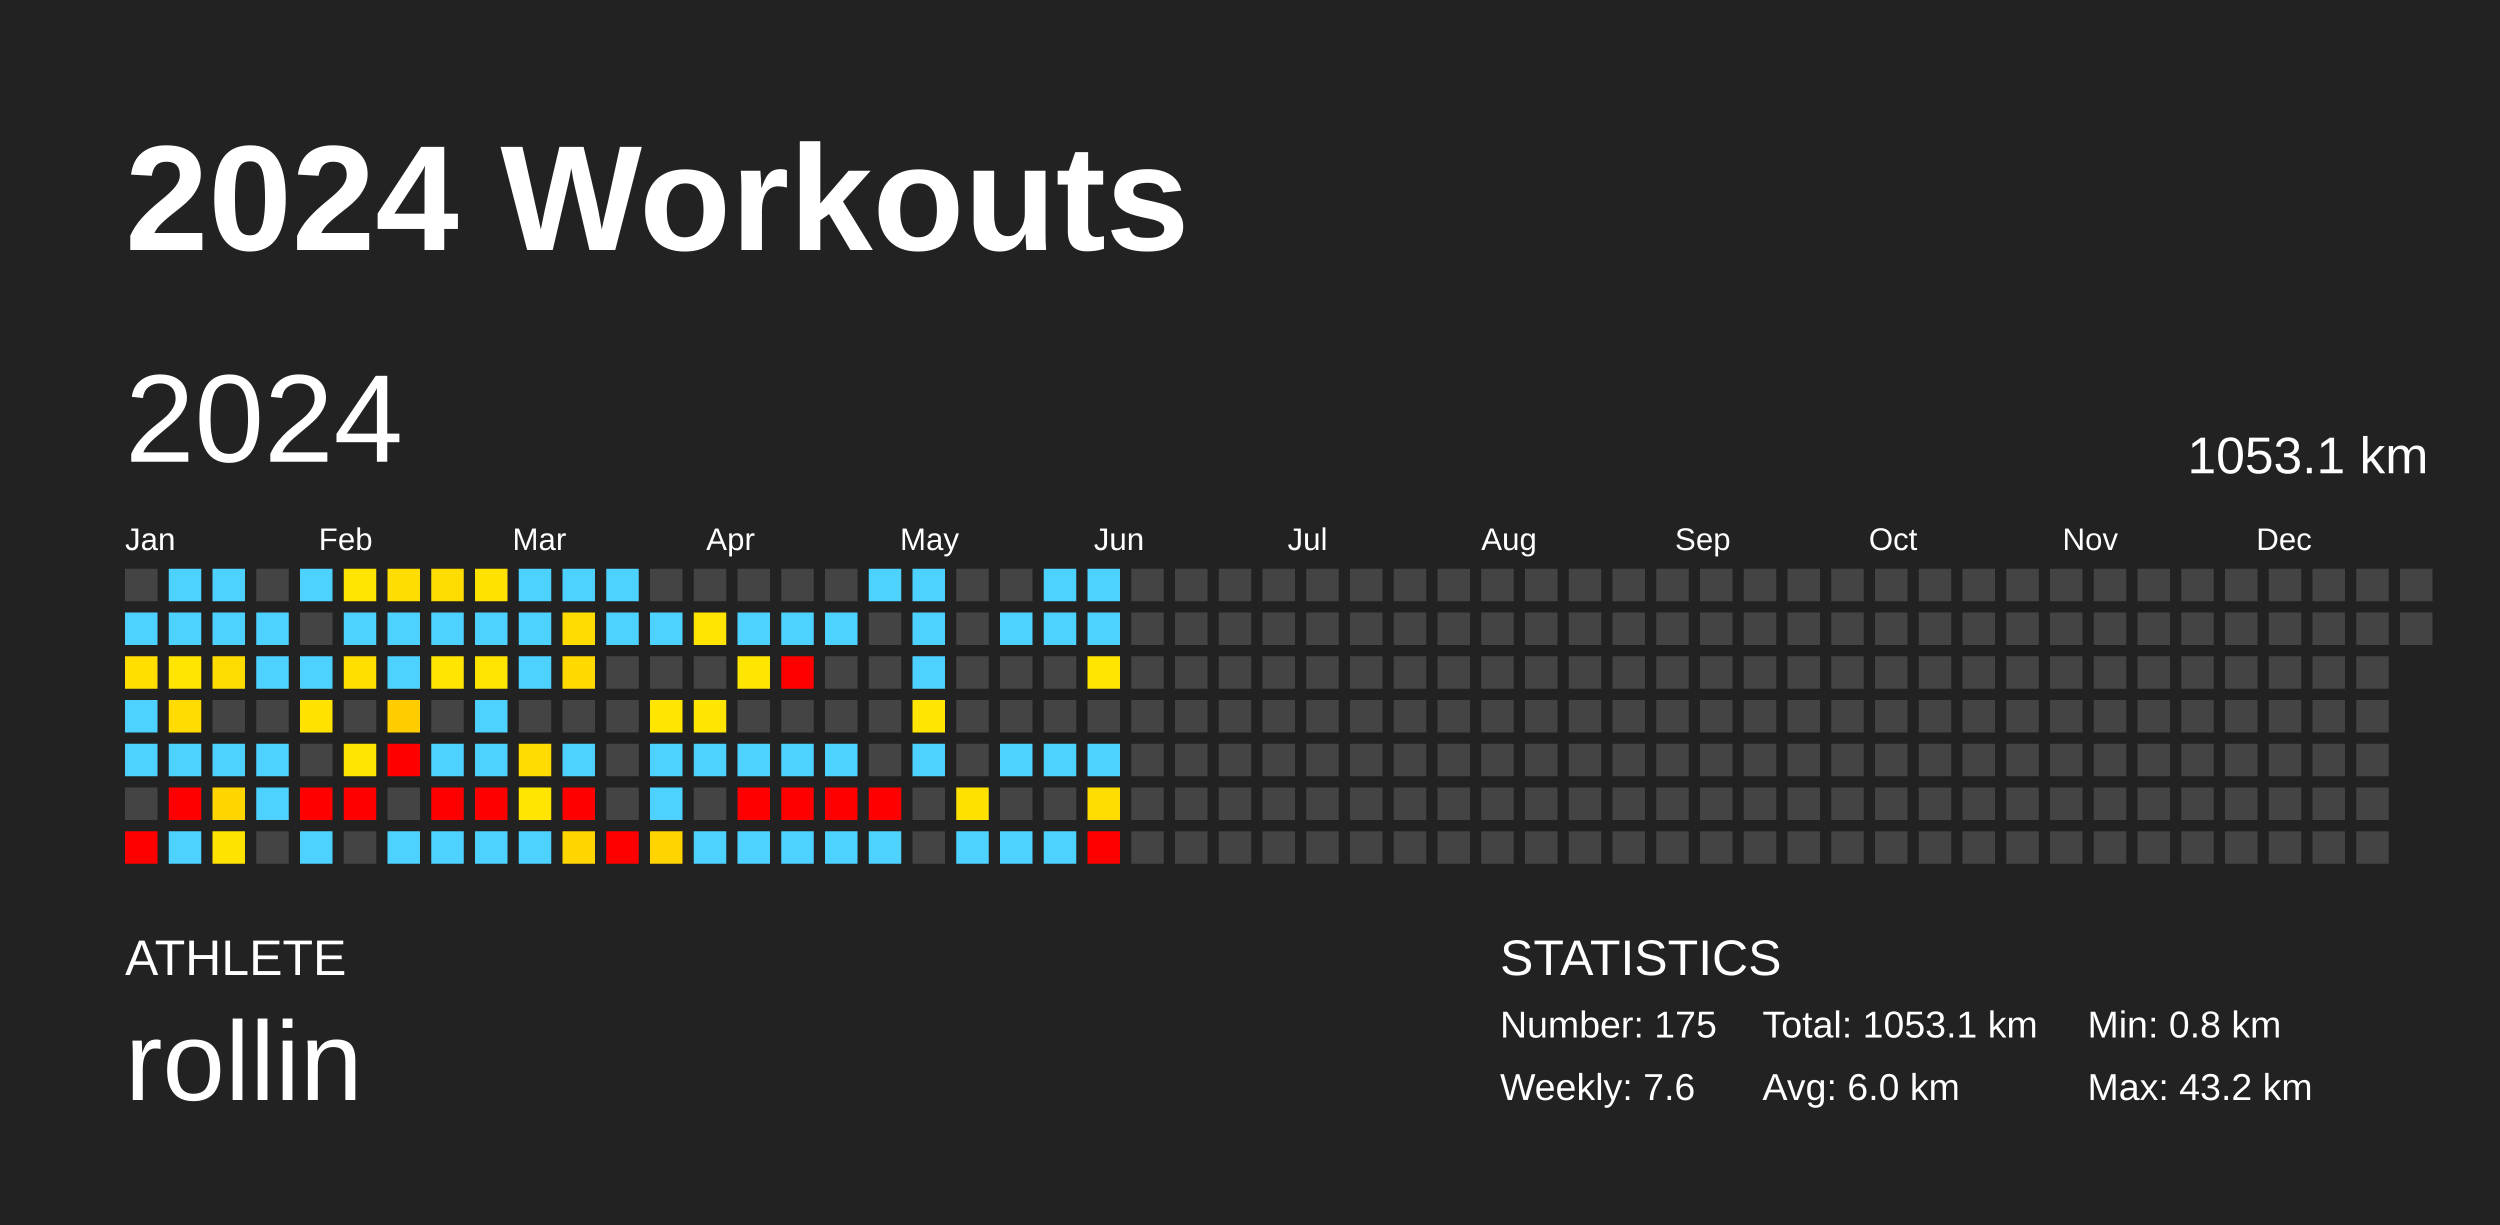
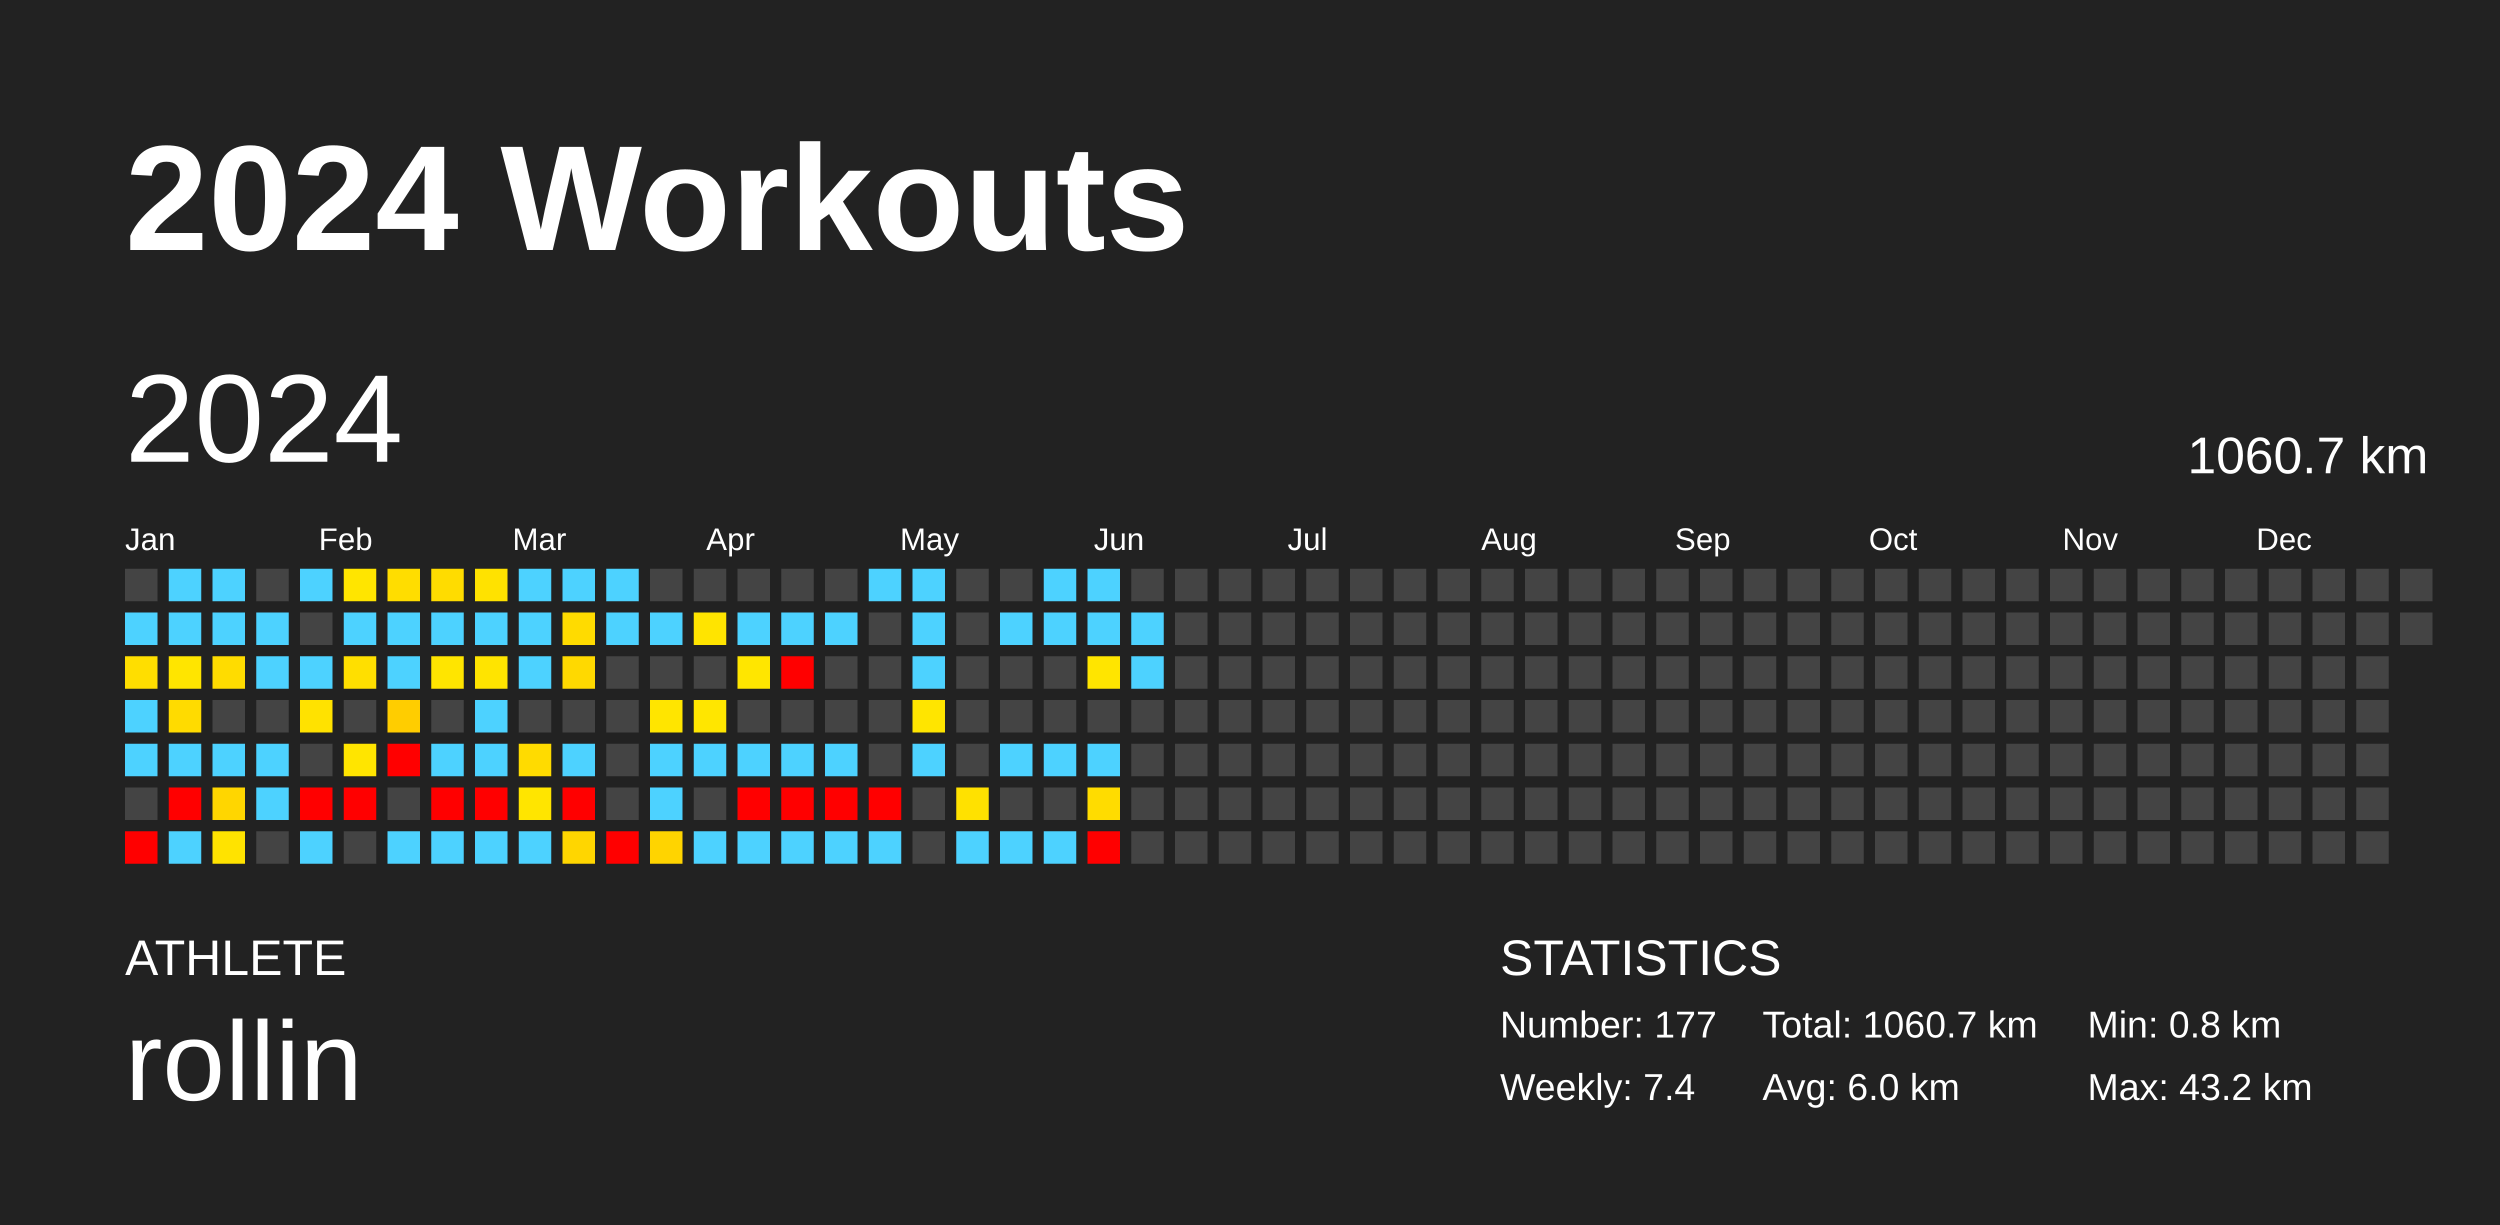
<svg xmlns="http://www.w3.org/2000/svg" baseProfile="full" height="98mm" version="1.1" viewBox="0,0,200,98" width="200mm">
  <defs />
  <rect fill="#222222" height="98" width="200" x="0" y="0" />
  <text fill="#FFFFFF" style="font-size:12px; font-family:Arial; font-weight:bold;" x="10" y="20">2024 Workouts</text>
  <text fill="#FFFFFF" style="font-size:4px; font-family:Arial" x="10" y="78">ATHLETE</text>
  <text fill="#FFFFFF" style="font-size:9px; font-family:Arial" x="10" y="88">rollin</text>
  <text fill="#FFFFFF" style="font-size:4px; font-family:Arial" x="120" y="78">STATISTICS</text>
-   <text fill="#FFFFFF" style="font-size:3px; font-family:Arial" x="120" y="83">Number: 175</text>
-   <text fill="#FFFFFF" style="font-size:3px; font-family:Arial" x="120" y="88">Weekly: 7.6</text>
-   <text fill="#FFFFFF" style="font-size:3px; font-family:Arial" x="141" y="83">Total: 1053.1 km</text>
+   <text fill="#FFFFFF" style="font-size:3px; font-family:Arial" x="120" y="83">Number: 177</text>
+   <text fill="#FFFFFF" style="font-size:3px; font-family:Arial" x="120" y="88">Weekly: 7.4</text>
+   <text fill="#FFFFFF" style="font-size:3px; font-family:Arial" x="141" y="83">Total: 1060.7 km</text>
  <text fill="#FFFFFF" style="font-size:3px; font-family:Arial" x="141" y="88">Avg: 6.0 km</text>
  <text fill="#FFFFFF" style="font-size:3px; font-family:Arial" x="167" y="83">Min: 0.8 km</text>
  <text fill="#FFFFFF" style="font-size:3px; font-family:Arial" x="167" y="88">Max: 43.2 km</text>
  <text dominant-baseline="hanging" fill="#FFFFFF" style="font-size:10.0px; font-family:Arial;" x="10" y="30">2024</text>
-   <text dominant-baseline="hanging" fill="#FFFFFF" style="font-size:4.125px; font-family:Arial;" x="175" y="35">1053.1 km</text>
+   <text dominant-baseline="hanging" fill="#FFFFFF" style="font-size:4.125px; font-family:Arial;" x="175" y="35">1060.7 km</text>
  <text fill="#FFFFFF" style="font-size:2.5px; font-family:Arial" x="10.0" y="44">Jan</text>
  <text fill="#FFFFFF" style="font-size:2.5px; font-family:Arial" x="25.5" y="44">Feb</text>
  <text fill="#FFFFFF" style="font-size:2.5px; font-family:Arial" x="41.0" y="44">Mar</text>
  <text fill="#FFFFFF" style="font-size:2.5px; font-family:Arial" x="56.5" y="44">Apr</text>
  <text fill="#FFFFFF" style="font-size:2.5px; font-family:Arial" x="72.0" y="44">May</text>
  <text fill="#FFFFFF" style="font-size:2.5px; font-family:Arial" x="87.5" y="44">Jun</text>
  <text fill="#FFFFFF" style="font-size:2.5px; font-family:Arial" x="103.0" y="44">Jul</text>
  <text fill="#FFFFFF" style="font-size:2.5px; font-family:Arial" x="118.5" y="44">Aug</text>
  <text fill="#FFFFFF" style="font-size:2.5px; font-family:Arial" x="134.0" y="44">Sep</text>
  <text fill="#FFFFFF" style="font-size:2.5px; font-family:Arial" x="149.5" y="44">Oct</text>
  <text fill="#FFFFFF" style="font-size:2.5px; font-family:Arial" x="165.0" y="44">Nov</text>
  <text fill="#FFFFFF" style="font-size:2.5px; font-family:Arial" x="180.5" y="44">Dec</text>
  <rect fill="#444444" height="2.6" width="2.6" x="10.0" y="45.5" />
  <rect fill="#4dd2ff" height="2.6" width="2.6" x="10.0" y="49.0" />
  <rect fill="#ffde00" height="2.6" width="2.6" x="10.0" y="52.5" />
  <rect fill="#4dd2ff" height="2.6" width="2.6" x="10.0" y="56.0" />
  <rect fill="#4dd2ff" height="2.6" width="2.6" x="10.0" y="59.5" />
  <rect fill="#444444" height="2.6" width="2.6" x="10.0" y="63.0" />
  <rect fill="red" height="2.6" width="2.6" x="10.0" y="66.5" />
  <rect fill="#4dd2ff" height="2.6" width="2.6" x="13.5" y="45.5" />
  <rect fill="#4dd2ff" height="2.6" width="2.6" x="13.5" y="49.0" />
  <rect fill="#ffe500" height="2.6" width="2.6" x="13.5" y="52.5" />
  <rect fill="#ffdb00" height="2.6" width="2.6" x="13.5" y="56.0" />
  <rect fill="#4dd2ff" height="2.6" width="2.6" x="13.5" y="59.5" />
  <rect fill="red" height="2.6" width="2.6" x="13.5" y="63.0" />
  <rect fill="#4dd2ff" height="2.6" width="2.6" x="13.5" y="66.5" />
  <rect fill="#4dd2ff" height="2.6" width="2.6" x="17.0" y="45.5" />
  <rect fill="#4dd2ff" height="2.6" width="2.6" x="17.0" y="49.0" />
  <rect fill="#ffdc00" height="2.6" width="2.6" x="17.0" y="52.5" />
  <rect fill="#444444" height="2.6" width="2.6" x="17.0" y="56.0" />
  <rect fill="#4dd2ff" height="2.6" width="2.6" x="17.0" y="59.5" />
  <rect fill="#ffd600" height="2.6" width="2.6" x="17.0" y="63.0" />
  <rect fill="#ffe300" height="2.6" width="2.6" x="17.0" y="66.5" />
  <rect fill="#444444" height="2.6" width="2.6" x="20.5" y="45.5" />
  <rect fill="#4dd2ff" height="2.6" width="2.6" x="20.5" y="49.0" />
  <rect fill="#4dd2ff" height="2.6" width="2.6" x="20.5" y="52.5" />
  <rect fill="#444444" height="2.6" width="2.6" x="20.5" y="56.0" />
  <rect fill="#4dd2ff" height="2.6" width="2.6" x="20.5" y="59.5" />
  <rect fill="#4dd2ff" height="2.6" width="2.6" x="20.5" y="63.0" />
  <rect fill="#444444" height="2.6" width="2.6" x="20.5" y="66.5" />
  <rect fill="#4dd2ff" height="2.6" width="2.6" x="24.0" y="45.5" />
  <rect fill="#444444" height="2.6" width="2.6" x="24.0" y="49.0" />
  <rect fill="#4dd2ff" height="2.6" width="2.6" x="24.0" y="52.5" />
  <rect fill="#ffe200" height="2.6" width="2.6" x="24.0" y="56.0" />
  <rect fill="#444444" height="2.6" width="2.6" x="24.0" y="59.5" />
  <rect fill="red" height="2.6" width="2.6" x="24.0" y="63.0" />
  <rect fill="#4dd2ff" height="2.6" width="2.6" x="24.0" y="66.5" />
  <rect fill="#ffe500" height="2.6" width="2.6" x="27.5" y="45.5" />
  <rect fill="#4dd2ff" height="2.6" width="2.6" x="27.5" y="49.0" />
  <rect fill="#ffdf00" height="2.6" width="2.6" x="27.5" y="52.5" />
  <rect fill="#444444" height="2.6" width="2.6" x="27.5" y="56.0" />
  <rect fill="#ffe500" height="2.6" width="2.6" x="27.5" y="59.5" />
  <rect fill="red" height="2.6" width="2.6" x="27.5" y="63.0" />
  <rect fill="#444444" height="2.6" width="2.6" x="27.5" y="66.5" />
  <rect fill="#ffdd00" height="2.6" width="2.6" x="31.0" y="45.5" />
  <rect fill="#4dd2ff" height="2.6" width="2.6" x="31.0" y="49.0" />
  <rect fill="#4dd2ff" height="2.6" width="2.6" x="31.0" y="52.5" />
  <rect fill="#ffcd00" height="2.6" width="2.6" x="31.0" y="56.0" />
  <rect fill="red" height="2.6" width="2.6" x="31.0" y="59.5" />
  <rect fill="#444444" height="2.6" width="2.6" x="31.0" y="63.0" />
  <rect fill="#4dd2ff" height="2.6" width="2.6" x="31.0" y="66.5" />
  <rect fill="#ffdc00" height="2.6" width="2.6" x="34.5" y="45.5" />
  <rect fill="#4dd2ff" height="2.6" width="2.6" x="34.5" y="49.0" />
  <rect fill="#ffe500" height="2.6" width="2.6" x="34.5" y="52.5" />
  <rect fill="#444444" height="2.6" width="2.6" x="34.5" y="56.0" />
  <rect fill="#4dd2ff" height="2.6" width="2.6" x="34.5" y="59.5" />
  <rect fill="red" height="2.6" width="2.6" x="34.5" y="63.0" />
  <rect fill="#4dd2ff" height="2.6" width="2.6" x="34.5" y="66.5" />
  <rect fill="#ffe200" height="2.6" width="2.6" x="38.0" y="45.5" />
  <rect fill="#4dd2ff" height="2.6" width="2.6" x="38.0" y="49.0" />
  <rect fill="#ffe400" height="2.6" width="2.6" x="38.0" y="52.5" />
  <rect fill="#4dd2ff" height="2.6" width="2.6" x="38.0" y="56.0" />
  <rect fill="#4dd2ff" height="2.6" width="2.6" x="38.0" y="59.5" />
  <rect fill="red" height="2.6" width="2.6" x="38.0" y="63.0" />
  <rect fill="#4dd2ff" height="2.6" width="2.6" x="38.0" y="66.5" />
  <rect fill="#4dd2ff" height="2.6" width="2.6" x="41.5" y="45.5" />
  <rect fill="#4dd2ff" height="2.6" width="2.6" x="41.5" y="49.0" />
  <rect fill="#4dd2ff" height="2.6" width="2.6" x="41.5" y="52.5" />
  <rect fill="#444444" height="2.6" width="2.6" x="41.5" y="56.0" />
  <rect fill="#ffdb00" height="2.6" width="2.6" x="41.5" y="59.5" />
  <rect fill="#ffe500" height="2.6" width="2.6" x="41.5" y="63.0" />
  <rect fill="#4dd2ff" height="2.6" width="2.6" x="41.5" y="66.5" />
  <rect fill="#4dd2ff" height="2.6" width="2.6" x="45.0" y="45.5" />
  <rect fill="#ffdb00" height="2.6" width="2.6" x="45.0" y="49.0" />
  <rect fill="#ffd900" height="2.6" width="2.6" x="45.0" y="52.5" />
  <rect fill="#444444" height="2.6" width="2.6" x="45.0" y="56.0" />
  <rect fill="#4dd2ff" height="2.6" width="2.6" x="45.0" y="59.5" />
  <rect fill="red" height="2.6" width="2.6" x="45.0" y="63.0" />
  <rect fill="#ffd600" height="2.6" width="2.6" x="45.0" y="66.5" />
  <rect fill="#4dd2ff" height="2.6" width="2.6" x="48.5" y="45.5" />
  <rect fill="#4dd2ff" height="2.6" width="2.6" x="48.5" y="49.0" />
  <rect fill="#444444" height="2.6" width="2.6" x="48.5" y="52.5" />
  <rect fill="#444444" height="2.6" width="2.6" x="48.5" y="56.0" />
  <rect fill="#444444" height="2.6" width="2.6" x="48.5" y="59.5" />
  <rect fill="#444444" height="2.6" width="2.6" x="48.5" y="63.0" />
  <rect fill="red" height="2.6" width="2.6" x="48.5" y="66.5" />
  <rect fill="#444444" height="2.6" width="2.6" x="52.0" y="45.5" />
  <rect fill="#4dd2ff" height="2.6" width="2.6" x="52.0" y="49.0" />
  <rect fill="#444444" height="2.6" width="2.6" x="52.0" y="52.5" />
  <rect fill="#ffe500" height="2.6" width="2.6" x="52.0" y="56.0" />
  <rect fill="#4dd2ff" height="2.6" width="2.6" x="52.0" y="59.5" />
  <rect fill="#4dd2ff" height="2.6" width="2.6" x="52.0" y="63.0" />
  <rect fill="#ffd400" height="2.6" width="2.6" x="52.0" y="66.5" />
  <rect fill="#444444" height="2.6" width="2.6" x="55.5" y="45.5" />
  <rect fill="#ffe400" height="2.6" width="2.6" x="55.5" y="49.0" />
  <rect fill="#444444" height="2.6" width="2.6" x="55.5" y="52.5" />
  <rect fill="#ffe600" height="2.6" width="2.6" x="55.5" y="56.0" />
  <rect fill="#4dd2ff" height="2.6" width="2.6" x="55.5" y="59.5" />
  <rect fill="#444444" height="2.6" width="2.6" x="55.5" y="63.0" />
  <rect fill="#4dd2ff" height="2.6" width="2.6" x="55.5" y="66.5" />
  <rect fill="#444444" height="2.6" width="2.6" x="59.0" y="45.5" />
  <rect fill="#4dd2ff" height="2.6" width="2.6" x="59.0" y="49.0" />
  <rect fill="#ffe600" height="2.6" width="2.6" x="59.0" y="52.5" />
  <rect fill="#444444" height="2.6" width="2.6" x="59.0" y="56.0" />
  <rect fill="#4dd2ff" height="2.6" width="2.6" x="59.0" y="59.5" />
  <rect fill="red" height="2.6" width="2.6" x="59.0" y="63.0" />
  <rect fill="#4dd2ff" height="2.6" width="2.6" x="59.0" y="66.5" />
  <rect fill="#444444" height="2.6" width="2.6" x="62.5" y="45.5" />
  <rect fill="#4dd2ff" height="2.6" width="2.6" x="62.5" y="49.0" />
  <rect fill="red" height="2.6" width="2.6" x="62.5" y="52.5" />
  <rect fill="#444444" height="2.6" width="2.6" x="62.5" y="56.0" />
  <rect fill="#4dd2ff" height="2.6" width="2.6" x="62.5" y="59.5" />
  <rect fill="red" height="2.6" width="2.6" x="62.5" y="63.0" />
  <rect fill="#4dd2ff" height="2.6" width="2.6" x="62.5" y="66.5" />
  <rect fill="#444444" height="2.6" width="2.6" x="66.0" y="45.5" />
  <rect fill="#4dd2ff" height="2.6" width="2.6" x="66.0" y="49.0" />
  <rect fill="#444444" height="2.6" width="2.6" x="66.0" y="52.5" />
  <rect fill="#444444" height="2.6" width="2.6" x="66.0" y="56.0" />
  <rect fill="#4dd2ff" height="2.6" width="2.6" x="66.0" y="59.5" />
  <rect fill="red" height="2.6" width="2.6" x="66.0" y="63.0" />
  <rect fill="#4dd2ff" height="2.6" width="2.6" x="66.0" y="66.5" />
  <rect fill="#4dd2ff" height="2.6" width="2.6" x="69.5" y="45.5" />
  <rect fill="#444444" height="2.6" width="2.6" x="69.5" y="49.0" />
  <rect fill="#444444" height="2.6" width="2.6" x="69.5" y="52.5" />
  <rect fill="#444444" height="2.6" width="2.6" x="69.5" y="56.0" />
  <rect fill="#444444" height="2.6" width="2.6" x="69.5" y="59.5" />
  <rect fill="red" height="2.6" width="2.6" x="69.5" y="63.0" />
  <rect fill="#4dd2ff" height="2.6" width="2.6" x="69.5" y="66.5" />
  <rect fill="#4dd2ff" height="2.6" width="2.6" x="73.0" y="45.5" />
  <rect fill="#4dd2ff" height="2.6" width="2.6" x="73.0" y="49.0" />
  <rect fill="#4dd2ff" height="2.6" width="2.6" x="73.0" y="52.5" />
  <rect fill="#ffe500" height="2.6" width="2.6" x="73.0" y="56.0" />
  <rect fill="#4dd2ff" height="2.6" width="2.6" x="73.0" y="59.5" />
  <rect fill="#444444" height="2.6" width="2.6" x="73.0" y="63.0" />
  <rect fill="#444444" height="2.6" width="2.6" x="73.0" y="66.5" />
  <rect fill="#444444" height="2.6" width="2.6" x="76.5" y="45.5" />
  <rect fill="#444444" height="2.6" width="2.6" x="76.5" y="49.0" />
  <rect fill="#444444" height="2.6" width="2.6" x="76.5" y="52.5" />
  <rect fill="#444444" height="2.6" width="2.6" x="76.5" y="56.0" />
  <rect fill="#444444" height="2.6" width="2.6" x="76.5" y="59.5" />
  <rect fill="#ffe100" height="2.6" width="2.6" x="76.5" y="63.0" />
  <rect fill="#4dd2ff" height="2.6" width="2.6" x="76.5" y="66.5" />
  <rect fill="#444444" height="2.6" width="2.6" x="80.0" y="45.5" />
  <rect fill="#4dd2ff" height="2.6" width="2.6" x="80.0" y="49.0" />
  <rect fill="#444444" height="2.6" width="2.6" x="80.0" y="52.5" />
  <rect fill="#444444" height="2.6" width="2.6" x="80.0" y="56.0" />
  <rect fill="#4dd2ff" height="2.6" width="2.6" x="80.0" y="59.5" />
  <rect fill="#444444" height="2.6" width="2.6" x="80.0" y="63.0" />
  <rect fill="#4dd2ff" height="2.6" width="2.6" x="80.0" y="66.5" />
  <rect fill="#4dd2ff" height="2.6" width="2.6" x="83.5" y="45.5" />
  <rect fill="#4dd2ff" height="2.6" width="2.6" x="83.5" y="49.0" />
  <rect fill="#444444" height="2.6" width="2.6" x="83.5" y="52.5" />
  <rect fill="#444444" height="2.6" width="2.6" x="83.5" y="56.0" />
  <rect fill="#4dd2ff" height="2.6" width="2.6" x="83.5" y="59.5" />
  <rect fill="#444444" height="2.6" width="2.6" x="83.5" y="63.0" />
  <rect fill="#4dd2ff" height="2.6" width="2.6" x="83.5" y="66.5" />
  <rect fill="#4dd2ff" height="2.6" width="2.6" x="87.0" y="45.5" />
  <rect fill="#4dd2ff" height="2.6" width="2.6" x="87.0" y="49.0" />
  <rect fill="#ffe500" height="2.6" width="2.6" x="87.0" y="52.5" />
  <rect fill="#444444" height="2.6" width="2.6" x="87.0" y="56.0" />
  <rect fill="#4dd2ff" height="2.6" width="2.6" x="87.0" y="59.5" />
  <rect fill="#ffdc00" height="2.6" width="2.6" x="87.0" y="63.0" />
  <rect fill="red" height="2.6" width="2.6" x="87.0" y="66.5" />
  <rect fill="#444444" height="2.6" width="2.6" x="90.5" y="45.5" />
-   <rect fill="#444444" height="2.6" width="2.6" x="90.5" y="49.0" />
-   <rect fill="#444444" height="2.6" width="2.6" x="90.5" y="52.5" />
+   <rect fill="#4dd2ff" height="2.6" width="2.6" x="90.5" y="49.0" />
+   <rect fill="#4dd2ff" height="2.6" width="2.6" x="90.5" y="52.5" />
  <rect fill="#444444" height="2.6" width="2.6" x="90.5" y="56.0" />
  <rect fill="#444444" height="2.6" width="2.6" x="90.5" y="59.5" />
  <rect fill="#444444" height="2.6" width="2.6" x="90.5" y="63.0" />
  <rect fill="#444444" height="2.6" width="2.6" x="90.5" y="66.5" />
  <rect fill="#444444" height="2.6" width="2.6" x="94.0" y="45.5" />
  <rect fill="#444444" height="2.6" width="2.6" x="94.0" y="49.0" />
  <rect fill="#444444" height="2.6" width="2.6" x="94.0" y="52.5" />
  <rect fill="#444444" height="2.6" width="2.6" x="94.0" y="56.0" />
  <rect fill="#444444" height="2.6" width="2.6" x="94.0" y="59.5" />
  <rect fill="#444444" height="2.6" width="2.6" x="94.0" y="63.0" />
  <rect fill="#444444" height="2.6" width="2.6" x="94.0" y="66.5" />
  <rect fill="#444444" height="2.6" width="2.6" x="97.5" y="45.5" />
  <rect fill="#444444" height="2.6" width="2.6" x="97.5" y="49.0" />
  <rect fill="#444444" height="2.6" width="2.6" x="97.5" y="52.5" />
  <rect fill="#444444" height="2.6" width="2.6" x="97.5" y="56.0" />
  <rect fill="#444444" height="2.6" width="2.6" x="97.5" y="59.5" />
  <rect fill="#444444" height="2.6" width="2.6" x="97.5" y="63.0" />
  <rect fill="#444444" height="2.6" width="2.6" x="97.5" y="66.5" />
  <rect fill="#444444" height="2.6" width="2.6" x="101.0" y="45.5" />
  <rect fill="#444444" height="2.6" width="2.6" x="101.0" y="49.0" />
  <rect fill="#444444" height="2.6" width="2.6" x="101.0" y="52.5" />
  <rect fill="#444444" height="2.6" width="2.6" x="101.0" y="56.0" />
  <rect fill="#444444" height="2.6" width="2.6" x="101.0" y="59.5" />
  <rect fill="#444444" height="2.6" width="2.6" x="101.0" y="63.0" />
  <rect fill="#444444" height="2.6" width="2.6" x="101.0" y="66.5" />
  <rect fill="#444444" height="2.6" width="2.6" x="104.5" y="45.5" />
  <rect fill="#444444" height="2.6" width="2.6" x="104.5" y="49.0" />
  <rect fill="#444444" height="2.6" width="2.6" x="104.5" y="52.5" />
  <rect fill="#444444" height="2.6" width="2.6" x="104.5" y="56.0" />
  <rect fill="#444444" height="2.6" width="2.6" x="104.5" y="59.5" />
  <rect fill="#444444" height="2.6" width="2.6" x="104.5" y="63.0" />
  <rect fill="#444444" height="2.6" width="2.6" x="104.5" y="66.5" />
  <rect fill="#444444" height="2.6" width="2.6" x="108.0" y="45.5" />
  <rect fill="#444444" height="2.6" width="2.6" x="108.0" y="49.0" />
  <rect fill="#444444" height="2.6" width="2.6" x="108.0" y="52.5" />
  <rect fill="#444444" height="2.6" width="2.6" x="108.0" y="56.0" />
  <rect fill="#444444" height="2.6" width="2.6" x="108.0" y="59.5" />
  <rect fill="#444444" height="2.6" width="2.6" x="108.0" y="63.0" />
  <rect fill="#444444" height="2.6" width="2.6" x="108.0" y="66.5" />
  <rect fill="#444444" height="2.6" width="2.6" x="111.5" y="45.5" />
  <rect fill="#444444" height="2.6" width="2.6" x="111.5" y="49.0" />
  <rect fill="#444444" height="2.6" width="2.6" x="111.5" y="52.5" />
  <rect fill="#444444" height="2.6" width="2.6" x="111.5" y="56.0" />
  <rect fill="#444444" height="2.6" width="2.6" x="111.5" y="59.5" />
  <rect fill="#444444" height="2.6" width="2.6" x="111.5" y="63.0" />
  <rect fill="#444444" height="2.6" width="2.6" x="111.5" y="66.5" />
  <rect fill="#444444" height="2.6" width="2.6" x="115.0" y="45.5" />
  <rect fill="#444444" height="2.6" width="2.6" x="115.0" y="49.0" />
  <rect fill="#444444" height="2.6" width="2.6" x="115.0" y="52.5" />
  <rect fill="#444444" height="2.6" width="2.6" x="115.0" y="56.0" />
  <rect fill="#444444" height="2.6" width="2.6" x="115.0" y="59.5" />
  <rect fill="#444444" height="2.6" width="2.6" x="115.0" y="63.0" />
  <rect fill="#444444" height="2.6" width="2.6" x="115.0" y="66.5" />
  <rect fill="#444444" height="2.6" width="2.6" x="118.5" y="45.5" />
  <rect fill="#444444" height="2.6" width="2.6" x="118.5" y="49.0" />
  <rect fill="#444444" height="2.6" width="2.6" x="118.5" y="52.5" />
  <rect fill="#444444" height="2.6" width="2.6" x="118.5" y="56.0" />
  <rect fill="#444444" height="2.6" width="2.6" x="118.5" y="59.5" />
  <rect fill="#444444" height="2.6" width="2.6" x="118.5" y="63.0" />
  <rect fill="#444444" height="2.6" width="2.6" x="118.5" y="66.5" />
  <rect fill="#444444" height="2.6" width="2.6" x="122.0" y="45.5" />
  <rect fill="#444444" height="2.6" width="2.6" x="122.0" y="49.0" />
  <rect fill="#444444" height="2.6" width="2.6" x="122.0" y="52.5" />
  <rect fill="#444444" height="2.6" width="2.6" x="122.0" y="56.0" />
  <rect fill="#444444" height="2.6" width="2.6" x="122.0" y="59.5" />
  <rect fill="#444444" height="2.6" width="2.6" x="122.0" y="63.0" />
  <rect fill="#444444" height="2.6" width="2.6" x="122.0" y="66.5" />
  <rect fill="#444444" height="2.6" width="2.6" x="125.5" y="45.5" />
  <rect fill="#444444" height="2.6" width="2.6" x="125.5" y="49.0" />
  <rect fill="#444444" height="2.6" width="2.6" x="125.5" y="52.5" />
  <rect fill="#444444" height="2.6" width="2.6" x="125.5" y="56.0" />
  <rect fill="#444444" height="2.6" width="2.6" x="125.5" y="59.5" />
  <rect fill="#444444" height="2.6" width="2.6" x="125.5" y="63.0" />
  <rect fill="#444444" height="2.6" width="2.6" x="125.5" y="66.5" />
  <rect fill="#444444" height="2.6" width="2.6" x="129.0" y="45.5" />
  <rect fill="#444444" height="2.6" width="2.6" x="129.0" y="49.0" />
  <rect fill="#444444" height="2.6" width="2.6" x="129.0" y="52.5" />
  <rect fill="#444444" height="2.6" width="2.6" x="129.0" y="56.0" />
  <rect fill="#444444" height="2.6" width="2.6" x="129.0" y="59.5" />
  <rect fill="#444444" height="2.6" width="2.6" x="129.0" y="63.0" />
  <rect fill="#444444" height="2.6" width="2.6" x="129.0" y="66.5" />
  <rect fill="#444444" height="2.6" width="2.6" x="132.5" y="45.5" />
  <rect fill="#444444" height="2.6" width="2.6" x="132.5" y="49.0" />
  <rect fill="#444444" height="2.6" width="2.6" x="132.5" y="52.5" />
  <rect fill="#444444" height="2.6" width="2.6" x="132.5" y="56.0" />
  <rect fill="#444444" height="2.6" width="2.6" x="132.5" y="59.5" />
  <rect fill="#444444" height="2.6" width="2.6" x="132.5" y="63.0" />
  <rect fill="#444444" height="2.6" width="2.6" x="132.5" y="66.5" />
  <rect fill="#444444" height="2.6" width="2.6" x="136.0" y="45.5" />
  <rect fill="#444444" height="2.6" width="2.6" x="136.0" y="49.0" />
  <rect fill="#444444" height="2.6" width="2.6" x="136.0" y="52.5" />
  <rect fill="#444444" height="2.6" width="2.6" x="136.0" y="56.0" />
  <rect fill="#444444" height="2.6" width="2.6" x="136.0" y="59.5" />
  <rect fill="#444444" height="2.6" width="2.6" x="136.0" y="63.0" />
  <rect fill="#444444" height="2.6" width="2.6" x="136.0" y="66.5" />
  <rect fill="#444444" height="2.6" width="2.6" x="139.5" y="45.5" />
  <rect fill="#444444" height="2.6" width="2.6" x="139.5" y="49.0" />
  <rect fill="#444444" height="2.6" width="2.6" x="139.5" y="52.5" />
  <rect fill="#444444" height="2.6" width="2.6" x="139.5" y="56.0" />
  <rect fill="#444444" height="2.6" width="2.6" x="139.5" y="59.5" />
  <rect fill="#444444" height="2.6" width="2.6" x="139.5" y="63.0" />
  <rect fill="#444444" height="2.6" width="2.6" x="139.5" y="66.5" />
  <rect fill="#444444" height="2.6" width="2.6" x="143.0" y="45.5" />
  <rect fill="#444444" height="2.6" width="2.6" x="143.0" y="49.0" />
  <rect fill="#444444" height="2.6" width="2.6" x="143.0" y="52.5" />
  <rect fill="#444444" height="2.6" width="2.6" x="143.0" y="56.0" />
  <rect fill="#444444" height="2.6" width="2.6" x="143.0" y="59.5" />
  <rect fill="#444444" height="2.6" width="2.6" x="143.0" y="63.0" />
  <rect fill="#444444" height="2.6" width="2.6" x="143.0" y="66.5" />
  <rect fill="#444444" height="2.6" width="2.6" x="146.5" y="45.5" />
  <rect fill="#444444" height="2.6" width="2.6" x="146.5" y="49.0" />
  <rect fill="#444444" height="2.6" width="2.6" x="146.5" y="52.5" />
  <rect fill="#444444" height="2.6" width="2.6" x="146.5" y="56.0" />
  <rect fill="#444444" height="2.6" width="2.6" x="146.5" y="59.5" />
  <rect fill="#444444" height="2.6" width="2.6" x="146.5" y="63.0" />
  <rect fill="#444444" height="2.6" width="2.6" x="146.5" y="66.5" />
  <rect fill="#444444" height="2.6" width="2.6" x="150.0" y="45.5" />
  <rect fill="#444444" height="2.6" width="2.6" x="150.0" y="49.0" />
  <rect fill="#444444" height="2.6" width="2.6" x="150.0" y="52.5" />
  <rect fill="#444444" height="2.6" width="2.6" x="150.0" y="56.0" />
  <rect fill="#444444" height="2.6" width="2.6" x="150.0" y="59.5" />
  <rect fill="#444444" height="2.6" width="2.6" x="150.0" y="63.0" />
  <rect fill="#444444" height="2.6" width="2.6" x="150.0" y="66.5" />
  <rect fill="#444444" height="2.6" width="2.6" x="153.5" y="45.5" />
  <rect fill="#444444" height="2.6" width="2.6" x="153.5" y="49.0" />
  <rect fill="#444444" height="2.6" width="2.6" x="153.5" y="52.5" />
  <rect fill="#444444" height="2.6" width="2.6" x="153.5" y="56.0" />
  <rect fill="#444444" height="2.6" width="2.6" x="153.5" y="59.5" />
  <rect fill="#444444" height="2.6" width="2.6" x="153.5" y="63.0" />
  <rect fill="#444444" height="2.6" width="2.6" x="153.5" y="66.5" />
  <rect fill="#444444" height="2.6" width="2.6" x="157.0" y="45.5" />
  <rect fill="#444444" height="2.6" width="2.6" x="157.0" y="49.0" />
  <rect fill="#444444" height="2.6" width="2.6" x="157.0" y="52.5" />
  <rect fill="#444444" height="2.6" width="2.6" x="157.0" y="56.0" />
  <rect fill="#444444" height="2.6" width="2.6" x="157.0" y="59.5" />
  <rect fill="#444444" height="2.6" width="2.6" x="157.0" y="63.0" />
  <rect fill="#444444" height="2.6" width="2.6" x="157.0" y="66.5" />
  <rect fill="#444444" height="2.6" width="2.6" x="160.5" y="45.5" />
  <rect fill="#444444" height="2.6" width="2.6" x="160.5" y="49.0" />
  <rect fill="#444444" height="2.6" width="2.6" x="160.5" y="52.5" />
  <rect fill="#444444" height="2.6" width="2.6" x="160.5" y="56.0" />
  <rect fill="#444444" height="2.6" width="2.6" x="160.5" y="59.5" />
  <rect fill="#444444" height="2.6" width="2.6" x="160.5" y="63.0" />
  <rect fill="#444444" height="2.6" width="2.6" x="160.5" y="66.5" />
  <rect fill="#444444" height="2.6" width="2.6" x="164.0" y="45.5" />
  <rect fill="#444444" height="2.6" width="2.6" x="164.0" y="49.0" />
  <rect fill="#444444" height="2.6" width="2.6" x="164.0" y="52.5" />
  <rect fill="#444444" height="2.6" width="2.6" x="164.0" y="56.0" />
  <rect fill="#444444" height="2.6" width="2.6" x="164.0" y="59.5" />
  <rect fill="#444444" height="2.6" width="2.6" x="164.0" y="63.0" />
  <rect fill="#444444" height="2.6" width="2.6" x="164.0" y="66.5" />
  <rect fill="#444444" height="2.6" width="2.6" x="167.5" y="45.5" />
  <rect fill="#444444" height="2.6" width="2.6" x="167.5" y="49.0" />
  <rect fill="#444444" height="2.6" width="2.6" x="167.5" y="52.5" />
  <rect fill="#444444" height="2.6" width="2.6" x="167.5" y="56.0" />
  <rect fill="#444444" height="2.6" width="2.6" x="167.5" y="59.5" />
  <rect fill="#444444" height="2.6" width="2.6" x="167.5" y="63.0" />
  <rect fill="#444444" height="2.6" width="2.6" x="167.5" y="66.5" />
  <rect fill="#444444" height="2.6" width="2.6" x="171.0" y="45.5" />
  <rect fill="#444444" height="2.6" width="2.6" x="171.0" y="49.0" />
  <rect fill="#444444" height="2.6" width="2.6" x="171.0" y="52.5" />
  <rect fill="#444444" height="2.6" width="2.6" x="171.0" y="56.0" />
  <rect fill="#444444" height="2.6" width="2.6" x="171.0" y="59.5" />
  <rect fill="#444444" height="2.6" width="2.6" x="171.0" y="63.0" />
  <rect fill="#444444" height="2.6" width="2.6" x="171.0" y="66.5" />
  <rect fill="#444444" height="2.6" width="2.6" x="174.5" y="45.5" />
  <rect fill="#444444" height="2.6" width="2.6" x="174.5" y="49.0" />
  <rect fill="#444444" height="2.6" width="2.6" x="174.5" y="52.5" />
  <rect fill="#444444" height="2.6" width="2.6" x="174.5" y="56.0" />
  <rect fill="#444444" height="2.6" width="2.6" x="174.5" y="59.5" />
  <rect fill="#444444" height="2.6" width="2.6" x="174.5" y="63.0" />
  <rect fill="#444444" height="2.6" width="2.6" x="174.5" y="66.5" />
  <rect fill="#444444" height="2.6" width="2.6" x="178.0" y="45.5" />
  <rect fill="#444444" height="2.6" width="2.6" x="178.0" y="49.0" />
  <rect fill="#444444" height="2.6" width="2.6" x="178.0" y="52.5" />
  <rect fill="#444444" height="2.6" width="2.6" x="178.0" y="56.0" />
  <rect fill="#444444" height="2.6" width="2.6" x="178.0" y="59.5" />
  <rect fill="#444444" height="2.6" width="2.6" x="178.0" y="63.0" />
  <rect fill="#444444" height="2.6" width="2.6" x="178.0" y="66.5" />
  <rect fill="#444444" height="2.6" width="2.6" x="181.5" y="45.5" />
  <rect fill="#444444" height="2.6" width="2.6" x="181.5" y="49.0" />
  <rect fill="#444444" height="2.6" width="2.6" x="181.5" y="52.5" />
  <rect fill="#444444" height="2.6" width="2.6" x="181.5" y="56.0" />
  <rect fill="#444444" height="2.6" width="2.6" x="181.5" y="59.5" />
  <rect fill="#444444" height="2.6" width="2.6" x="181.5" y="63.0" />
  <rect fill="#444444" height="2.6" width="2.6" x="181.5" y="66.5" />
  <rect fill="#444444" height="2.6" width="2.6" x="185.0" y="45.5" />
  <rect fill="#444444" height="2.6" width="2.6" x="185.0" y="49.0" />
  <rect fill="#444444" height="2.6" width="2.6" x="185.0" y="52.5" />
  <rect fill="#444444" height="2.6" width="2.6" x="185.0" y="56.0" />
  <rect fill="#444444" height="2.6" width="2.6" x="185.0" y="59.5" />
  <rect fill="#444444" height="2.6" width="2.6" x="185.0" y="63.0" />
  <rect fill="#444444" height="2.6" width="2.6" x="185.0" y="66.5" />
  <rect fill="#444444" height="2.6" width="2.6" x="188.5" y="45.5" />
  <rect fill="#444444" height="2.6" width="2.6" x="188.5" y="49.0" />
  <rect fill="#444444" height="2.6" width="2.6" x="188.5" y="52.5" />
  <rect fill="#444444" height="2.6" width="2.6" x="188.5" y="56.0" />
  <rect fill="#444444" height="2.6" width="2.6" x="188.5" y="59.5" />
  <rect fill="#444444" height="2.6" width="2.6" x="188.5" y="63.0" />
  <rect fill="#444444" height="2.6" width="2.6" x="188.5" y="66.5" />
  <rect fill="#444444" height="2.6" width="2.6" x="192.0" y="45.5" />
  <rect fill="#444444" height="2.6" width="2.6" x="192.0" y="49.0" />
</svg>
